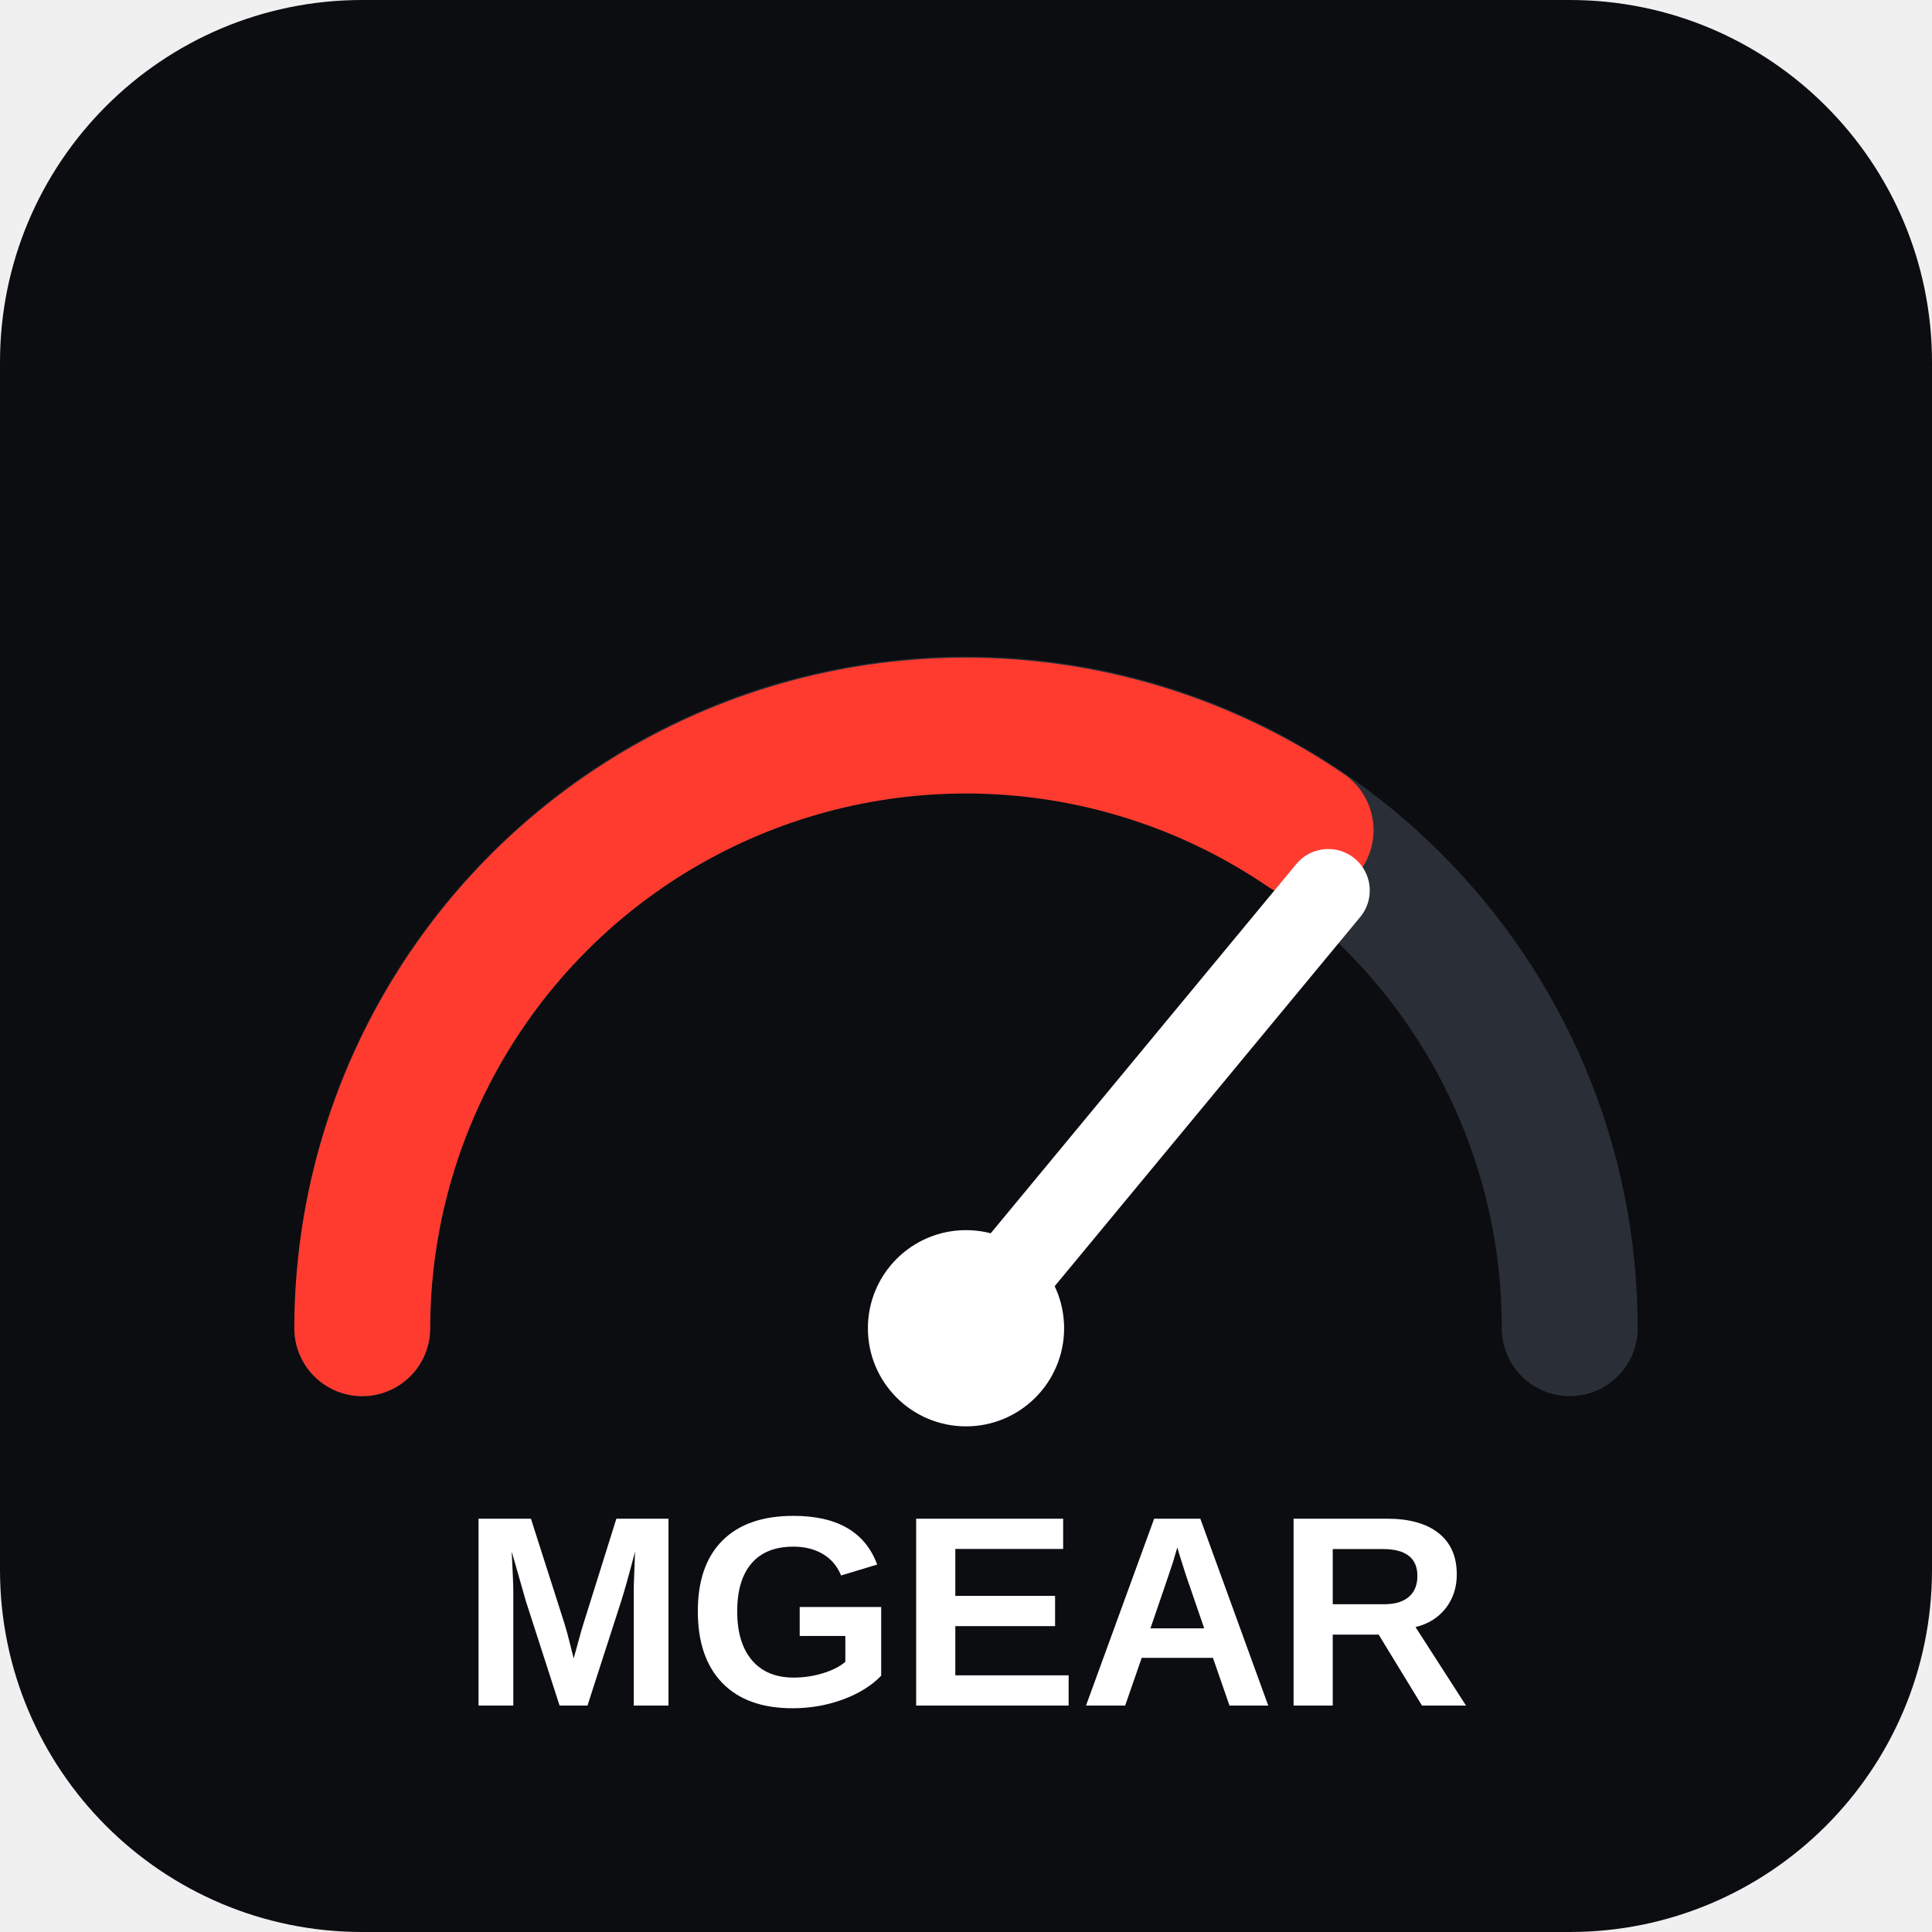
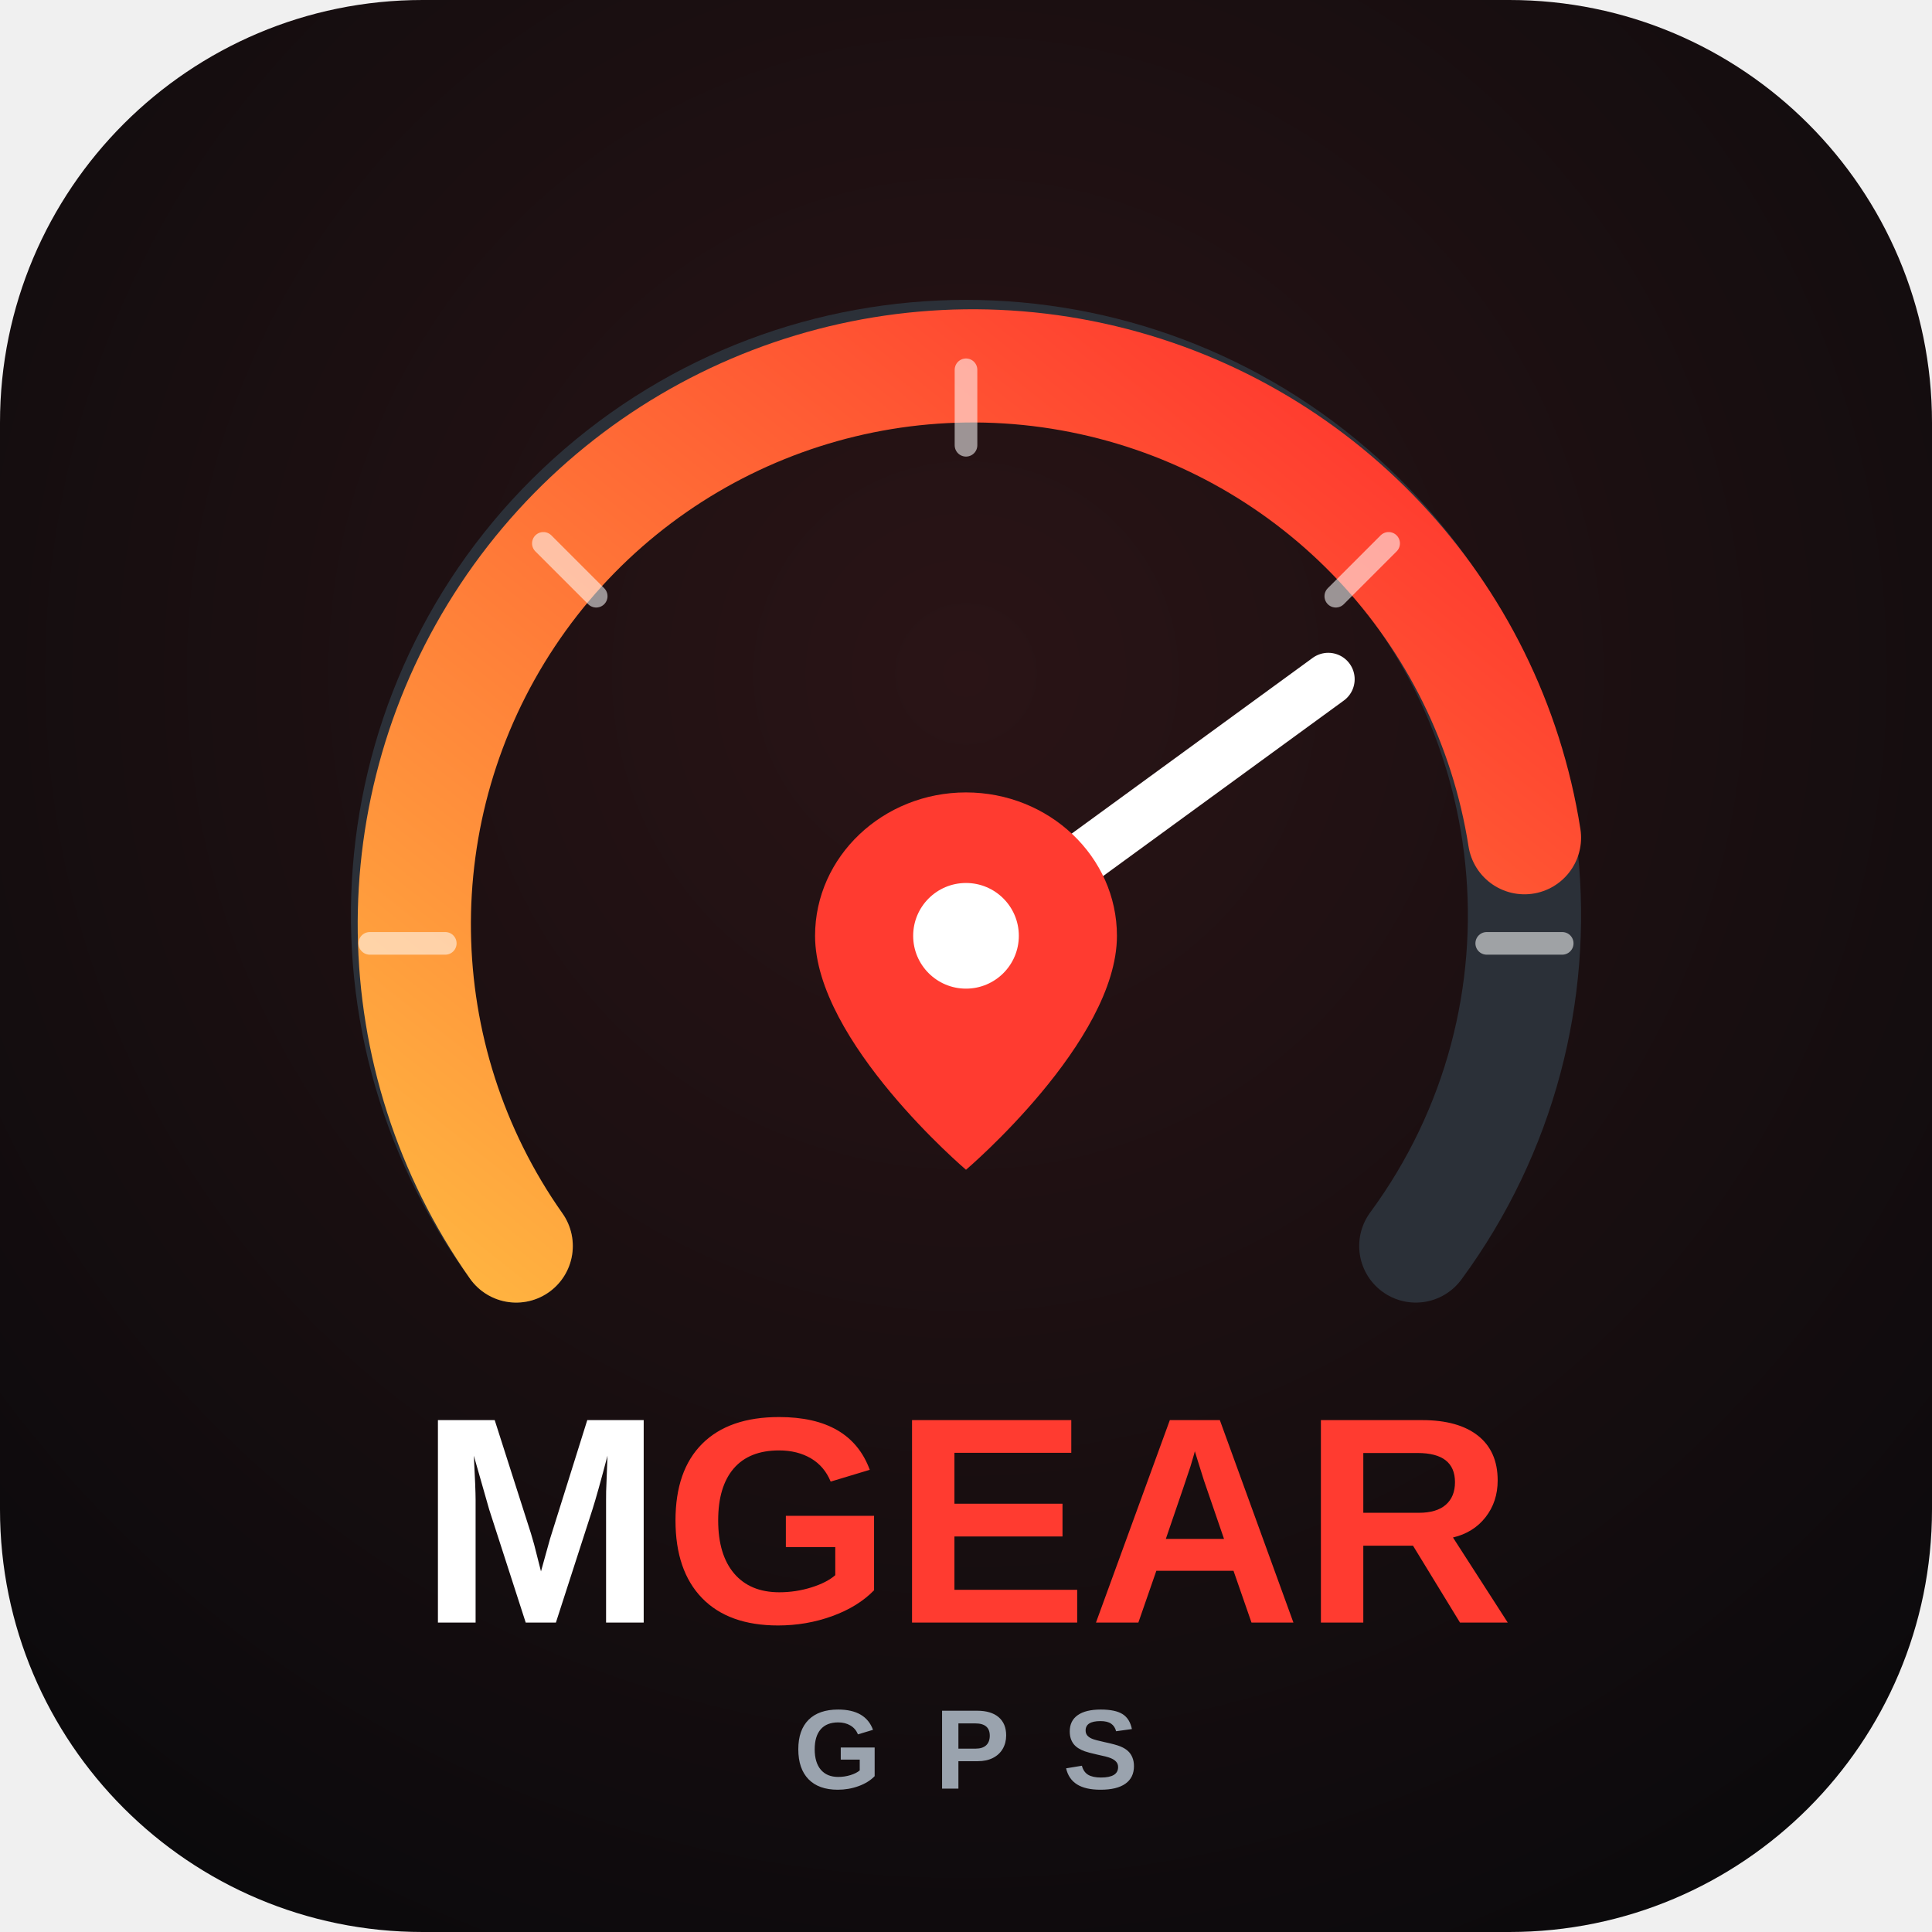
<svg xmlns="http://www.w3.org/2000/svg" viewBox="0 0 512 512">
-   <rect width="512" height="512" rx="96" fill="#0b0d10" />
-   <path d="M96 352a160 160 0 1 1 320 0" fill="none" stroke="#2a2f37" stroke-width="36" stroke-linecap="round" />
-   <path d="M96 352a160 160 0 0 1 250-132" fill="none" stroke="#ff3b30" stroke-width="36" stroke-linecap="round" />
-   <line x1="256" y1="352" x2="352" y2="236" stroke="#fff" stroke-width="22" stroke-linecap="round" />
-   <circle cx="256" cy="352" r="26" fill="#fff" />
-   <text x="256" y="452" font-family="Arial,Helvetica,sans-serif" font-weight="900" font-size="72" text-anchor="middle" fill="#fff">MGEAR</text>
+   <defs>
+     <radialGradient id="bgc" cx="0.5" cy="0.35" r="0.8">
+       <stop offset="0" stop-color="#2a1416" />
+       <stop offset="1" stop-color="#08090b" />
+     </radialGradient>
+     <linearGradient id="arcc" x1="0" y1="1" x2="1" y2="0">
+       <stop offset="0" stop-color="#ffb340" />
+       <stop offset="1" stop-color="#ff2d2d" />
+     </linearGradient>
+   </defs>
+   <rect width="512" height="512" rx="112" fill="url(#bgc)" />
+   <path d="M136.8 330.2 A148 148 0 1 1 375.2 330.2" fill="none" stroke="#2b3038" stroke-width="30" stroke-linecap="round" />
+   <path d="M136.8 330.2 A148 148 0 1 1 404 222" fill="none" stroke="url(#arcc)" stroke-width="30" stroke-linecap="round" />
+   <g stroke="#ffffff" stroke-opacity=".55" stroke-width="6" stroke-linecap="round">
+     <line x1="256" y1="98" x2="256" y2="118" />
+     <line x1="144" y1="144" x2="158" y2="158" />
+     <line x1="368" y1="144" x2="354" y2="158" />
+     <line x1="98" y1="250" x2="118" y2="250" />
+     <line x1="414" y1="250" x2="394" y2="250" />
+   </g>
+   <line x1="256" y1="250" x2="352" y2="180" stroke="#fff" stroke-width="14" stroke-linecap="round" />
+   <path d="M256 210c-22 0-40 17-40 38 0 28 40 62 40 62s40-34 40-62c0-21-18-38-40-38z" fill="#ff3b30" />
+   <circle cx="256" cy="248" r="14" fill="#fff" />
+   <text x="256" y="430" text-anchor="middle" font-family="Arial Black, Arial, Helvetica, sans-serif" font-weight="900" font-size="78" fill="#fff">M<tspan fill="#ff3b30">GEAR</tspan>
+   </text>
+   <text x="256" y="474" text-anchor="middle" font-family="Arial, Helvetica, sans-serif" font-weight="700" font-size="30" letter-spacing="14" fill="#9aa3ae">GPS</text>
</svg>
